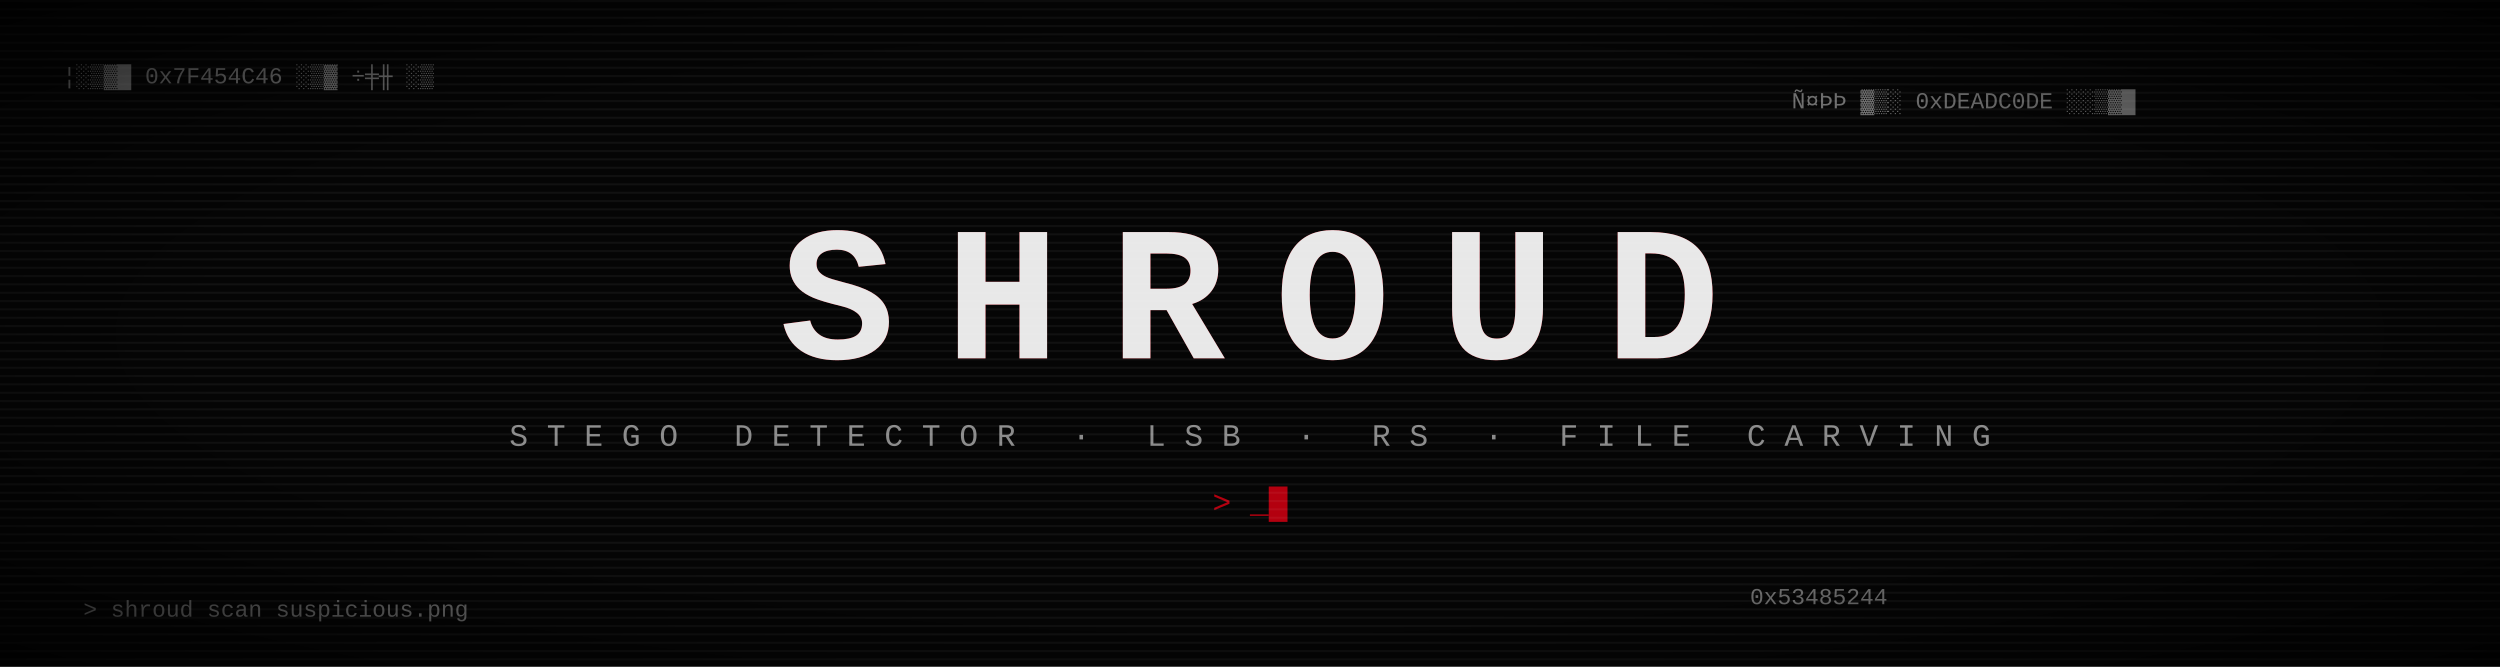
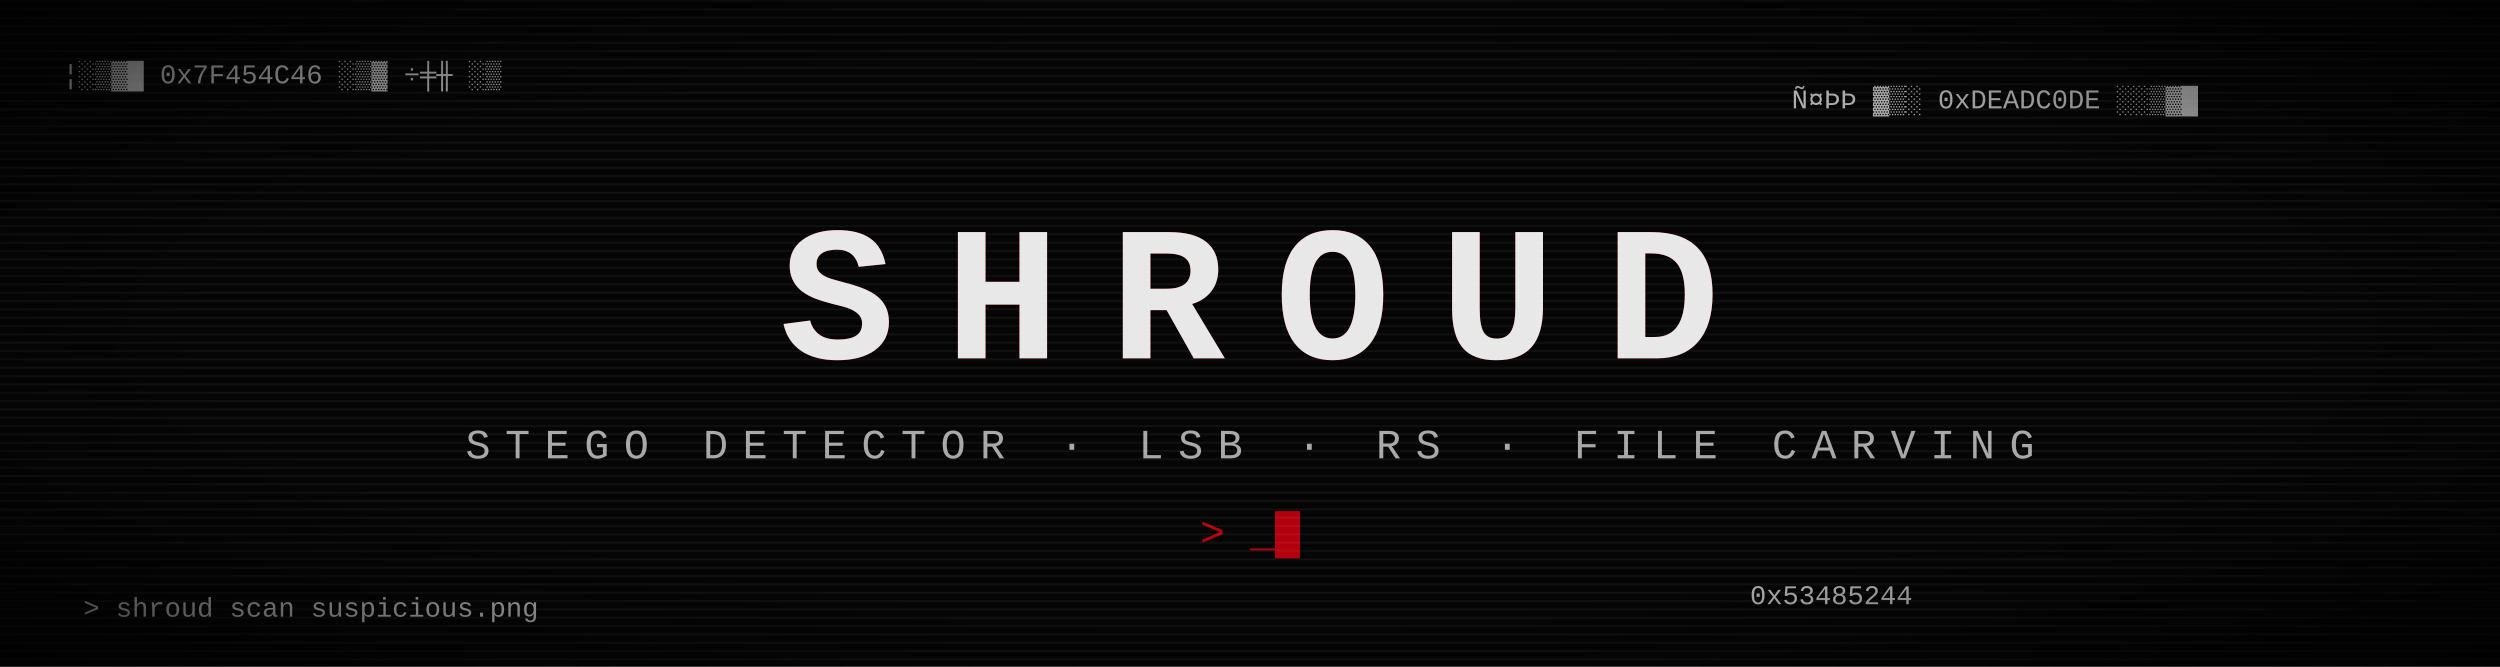
<svg xmlns="http://www.w3.org/2000/svg" viewBox="0 0 1200 320" width="1200" height="320">
  <defs>
    <pattern id="scan" width="4" height="4" patternUnits="userSpaceOnUse">
      <rect width="4" height="1" fill="#fff" opacity="0.045" />
    </pattern>
    <radialGradient id="vig" cx="50%" cy="50%" r="75%">
      <stop offset="55%" stop-color="#000" stop-opacity="0" />
      <stop offset="100%" stop-color="#000" stop-opacity="0.9" />
    </radialGradient>
    <style>
      text { font-family: 'Courier New', monospace; }
      .ghost { animation: jitter 3.2s infinite steps(1); }
      .red   { animation: jitterR 3.2s infinite steps(1); }
      .blink { animation: blink 1.1s infinite steps(1); }
      .noise { animation: noise 0.9s infinite steps(1); }
      @keyframes jitter  { 0%,92%,100%{transform:translate(0,0)} 93%{transform:translate(-6px,2px)} 95%{transform:translate(5px,-1px)} 97%{transform:translate(-2px,0)} }
      @keyframes jitterR { 0%,92%,100%{transform:translate(0,0);opacity:0} 93%{transform:translate(7px,-2px);opacity:.9} 95%{transform:translate(-6px,1px);opacity:.9} 97%{transform:translate(3px,0);opacity:.6} }
      @keyframes blink   { 0%,49%{opacity:1} 50%,100%{opacity:0} }
      @keyframes noise   { 0%{transform:translateY(0)} 25%{transform:translateY(-3px)} 50%{transform:translateY(2px)} 75%{transform:translateY(-1px)} }
    </style>
  </defs>
  <rect width="1200" height="320" fill="#050505" />
-   <g class="noise" fill="#d9d9d9" opacity="0.5" font-size="11">
+   <g class="noise" fill="#d9d9d9" opacity="0.8" font-size="13">
    <text x="30" y="40">¦░▒▓█ 0x7F454C46 ░▒▓ ÷╪╫ ░▒</text>
    <text x="860" y="52">Ñ¤ÞÞ ▓▒░ 0xDEADC0DE ░░▒▓█</text>
    <text x="40" y="296">&gt; shroud scan suspicious.png</text>
    <text x="840" y="290">0x53485244</text>
  </g>
  <g class="red">
    <text x="600" y="172" text-anchor="middle" font-size="92" font-weight="700" fill="#b3000f" letter-spacing="24">SHROUD</text>
  </g>
  <g class="ghost">
    <text x="600" y="172" text-anchor="middle" font-size="92" font-weight="700" fill="#e8e8e8" letter-spacing="24">SHROUD</text>
  </g>
-   <text x="600" y="214" text-anchor="middle" font-size="15" fill="#8a8a8a" letter-spacing="9">STEGO DETECTOR  ·  LSB  ·  RS  ·  FILE CARVING</text>
-   <text x="600" y="246" text-anchor="middle" font-size="15" fill="#b3000f">&gt; _<tspan class="blink">█</tspan>
+   <text x="600" y="220" text-anchor="middle" font-size="20" fill="#a8a8a8" letter-spacing="7">STEGO DETECTOR  ·  LSB  ·  RS  ·  FILE CARVING</text>
+   <text x="600" y="262" text-anchor="middle" font-size="20" fill="#b3000f">&gt; _<tspan class="blink">█</tspan>
  </text>
  <rect width="1200" height="320" fill="url(#scan)" />
  <rect width="1200" height="320" fill="url(#vig)" />
</svg>
